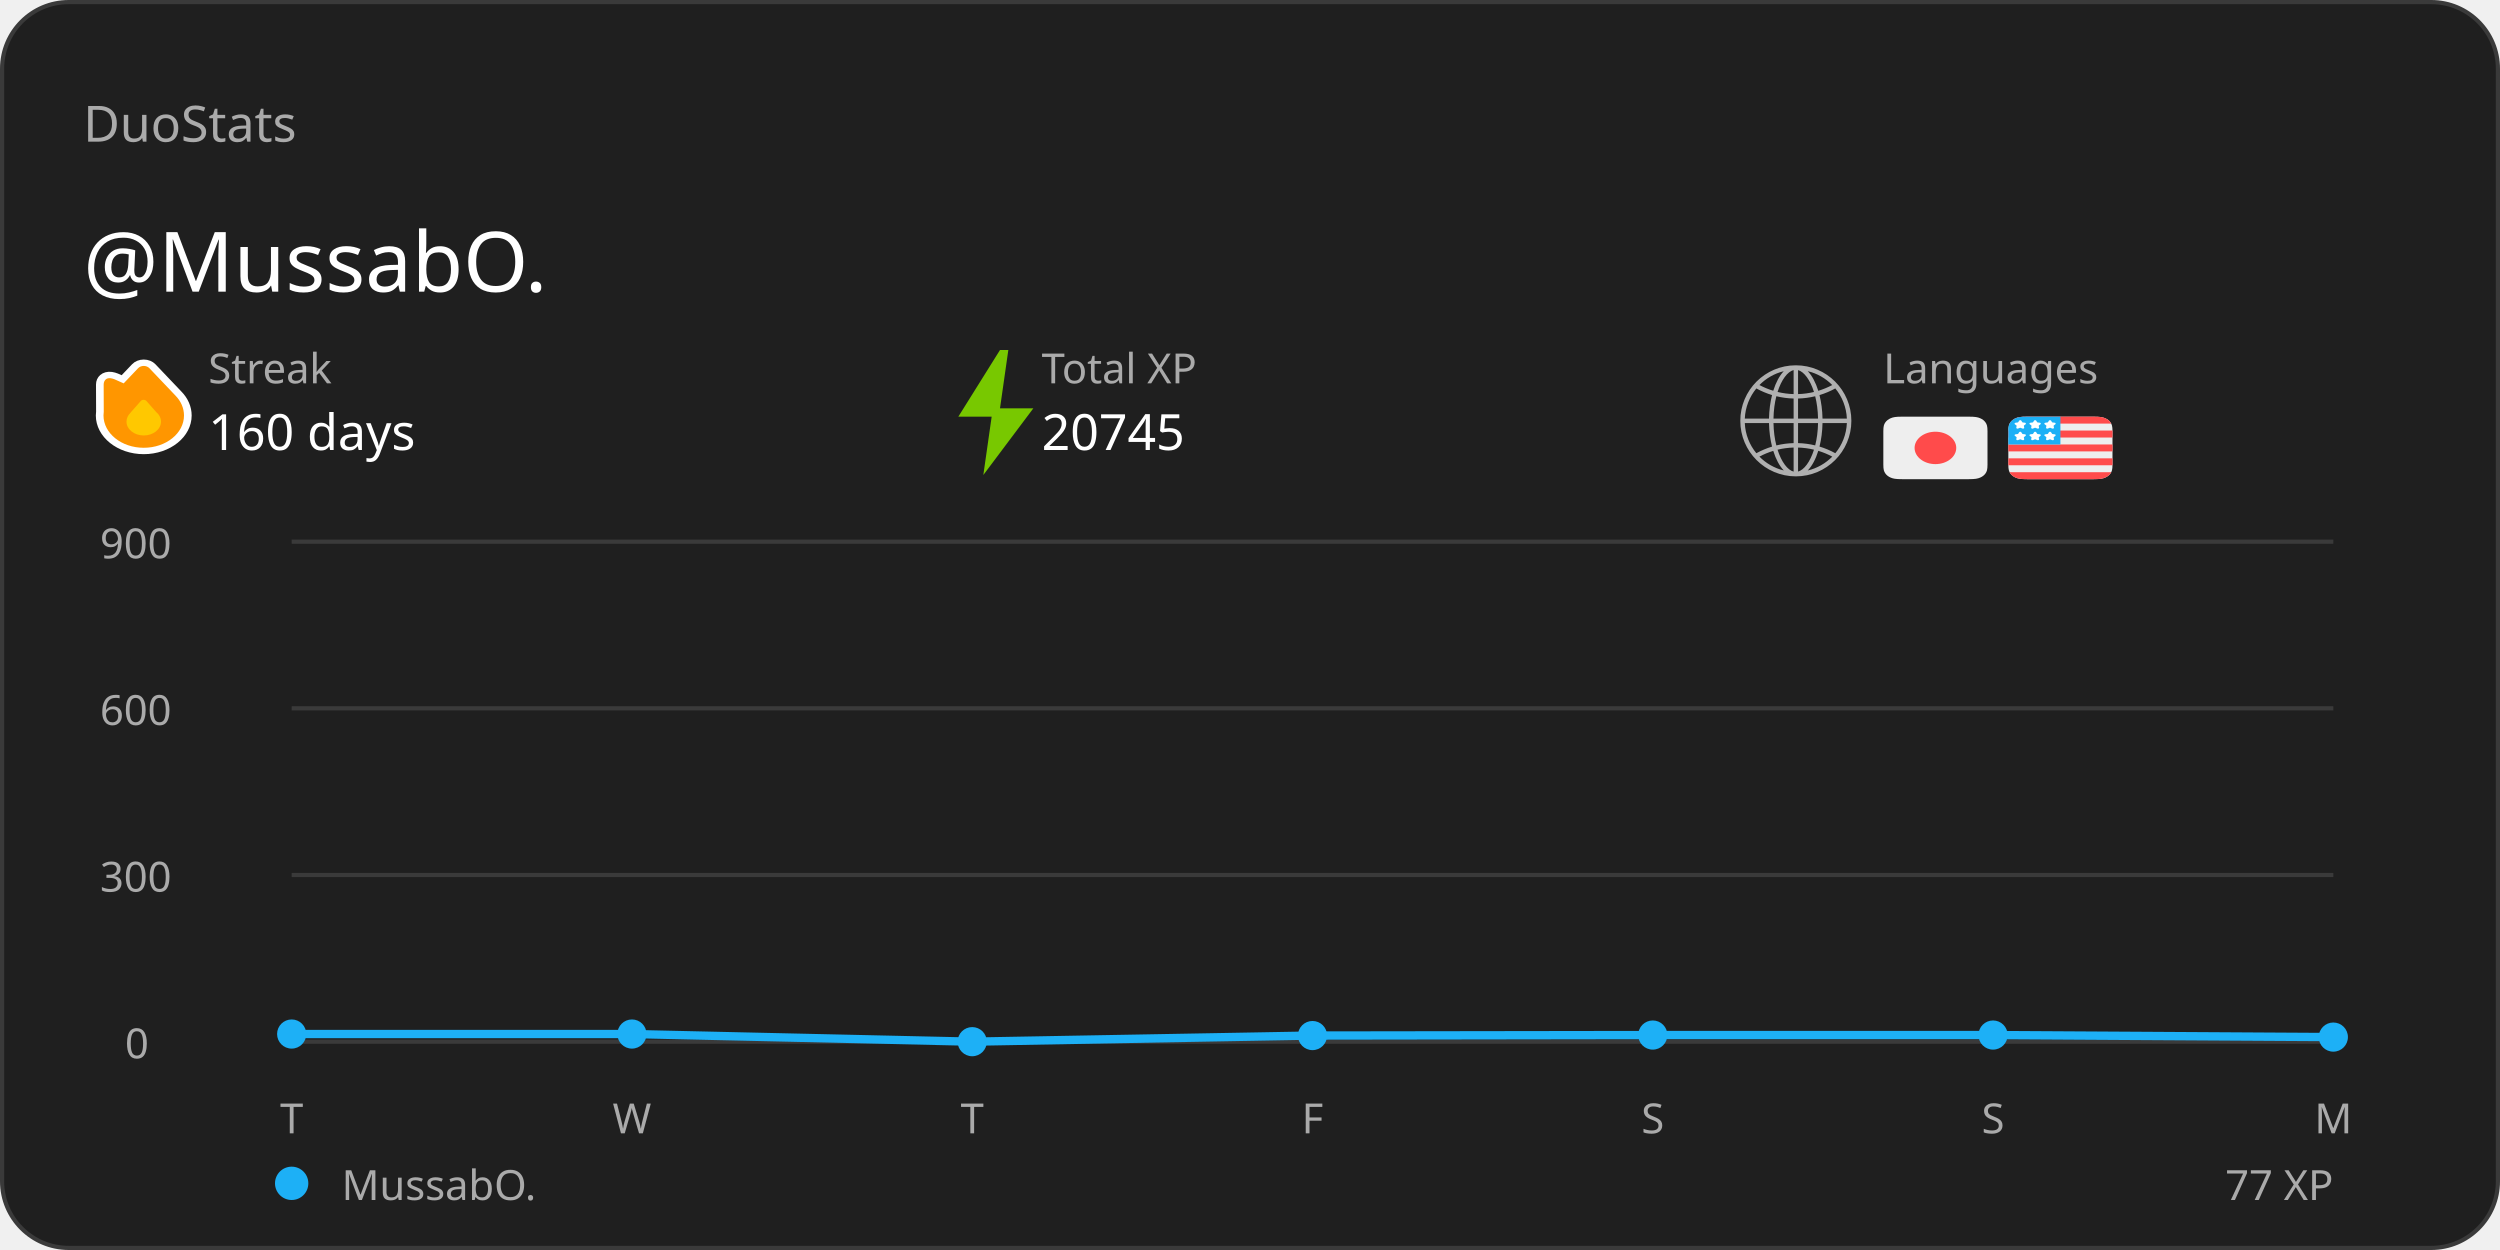
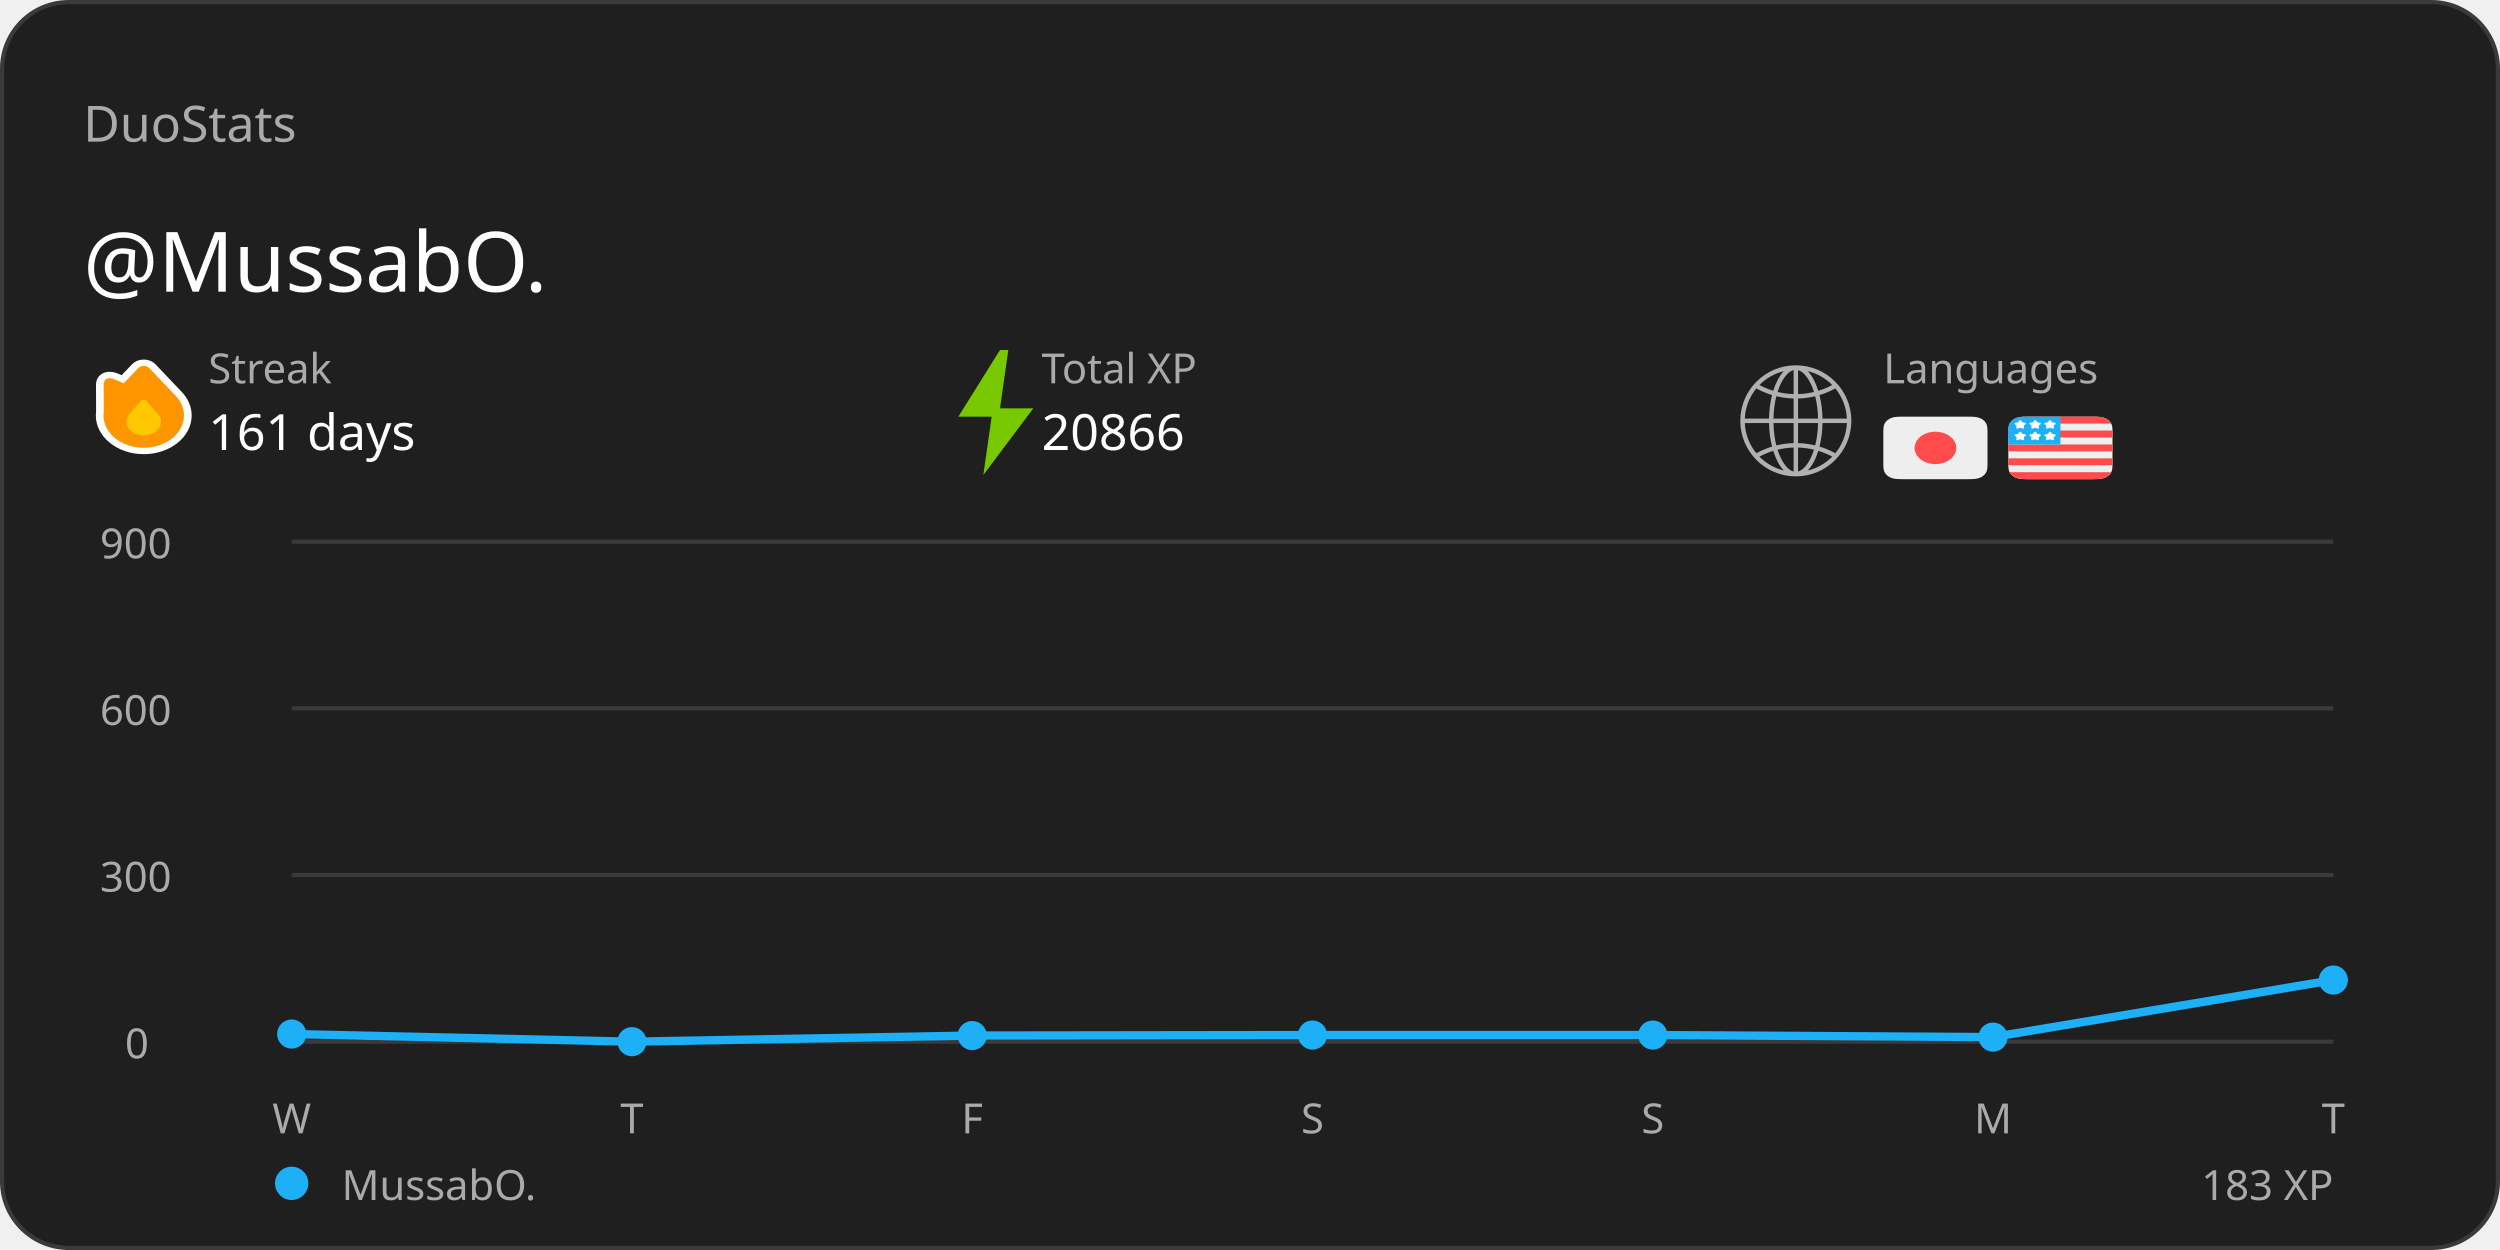
<svg xmlns="http://www.w3.org/2000/svg" width="600" height="300" viewBox="0 0 600 300">
  <rect x="0.5" y="0.5" width="599" height="299" rx="16" fill="#1F1F1F" stroke="#3A3A3A" />
  <text x="20" y="34" fill="#AAAAAA" font-size="12" font-family="DIN Round Pro, system-ui, sans-serif">DuoStats</text>
  <text x="20" y="70" fill="#FFFFFF" font-size="20" font-family="DIN Round Pro, system-ui, sans-serif">@MussabO.</text>
  <g transform="translate(23, 86) scale(0.92, 0.7666667)">
    <g id="Page-1" stroke="none" stroke-width="1" fill="none" fill-rule="evenodd">
      <g id="streak" transform="translate(1, 1)" fill-rule="nonzero">
        <g id="Group" fill="#FF9600" stroke="#FFFFFF" stroke-width="2">
          <path d="M0.068,15.675 L0.044,7.216 C0.039,5.334 1.25,3.942 3.056,4.246 C3.413,4.306 3.998,4.491 4.306,4.656 L5.997,5.561 L9.247,1.464 C9.793,0.776 10.622,0.376 11.5,0.376 C12.378,0.376 13.207,0.776 13.753,1.464 L20.523,10 C22.123,11.939 22.999,14.375 23,16.889 C23,23.034 17.843,28 11.5,28 C5.157,28 0,23.034 0,16.889 C0,16.481 0.023,16.076 0.068,15.675 Z" id="Path" />
        </g>
        <g id="Group" transform="translate(7, 11)" fill="#FFC800">
          <path d="M1.012,5.077 C1.026,5.04 1.046,5.005 1.069,4.973 L3.719,1.364 C3.893,1.127 4.17,0.987 4.464,0.987 C4.758,0.987 5.035,1.127 5.209,1.364 L7.732,4.8 C8.541,5.595 8.998,6.681 9,7.815 C9,10.208 6.985,12.148 4.5,12.148 C2.015,12.148 0,10.208 0,7.815 C0,6.776 0.38,5.823 1.012,5.077 L1.012,5.077 Z" id="Path" />
        </g>
      </g>
    </g>
  </g>
  <text x="50" y="92" fill="#AAAAAA" font-size="10" font-family="DIN Round Pro, system-ui, sans-serif">Streak</text>
-   <text x="50" y="108" fill="#FFFFFF" font-size="12" font-family="DIN Round Pro, system-ui, sans-serif">160 days</text>
+   <text x="50" y="108" fill="#FFFFFF" font-size="12" font-family="DIN Round Pro, system-ui, sans-serif">161 days</text>
  <path d="M240 84 230 100h8l-2 14 12-16h-8l2-14z" fill="#78C800" />
  <text x="250" y="92" fill="#AAAAAA" font-size="10" font-family="DIN Round Pro, system-ui, sans-serif">Total XP</text>
-   <text x="250" y="108" fill="#FFFFFF" font-size="12" font-family="DIN Round Pro, system-ui, sans-serif">20745</text>
+   <text x="250" y="108" fill="#FFFFFF" font-size="12" font-family="DIN Round Pro, system-ui, sans-serif">20866</text>
  <g transform="translate(415, 85) scale(1.0, 1.0)">
    <g id="SVGRepo_bgCarrier" stroke-width="0" />
    <g id="SVGRepo_tracerCarrier" stroke-linecap="round" stroke-linejoin="round" />
    <g id="SVGRepo_iconCarrier">
      <g id="icomoon-ignore"> </g>
      <path d="M16 2.672c-0.004 0-0.007 0-0.011 0-0.002 0-0.003 0-0.005 0-0.005 0-0.010 0.001-0.016 0.001-7.347 0.017-13.296 5.977-13.296 13.327 0 7.348 5.949 13.309 13.296 13.327 0.005 0 0.010 0.001 0.016 0.001 0.002 0 0.004 0 0.005 0 0.004 0 0.008 0 0.011 0 7.36 0 13.328-5.968 13.328-13.328s-5.968-13.328-13.328-13.328zM16.533 10.648c1.413-0.039 2.788-0.225 4.112-0.548 0.399 1.571 0.647 3.382 0.686 5.367h-4.798v-4.819zM16.533 9.582v-5.759c1.437 0.398 2.893 2.314 3.821 5.252-1.231 0.297-2.509 0.47-3.821 0.507zM15.467 3.81v5.772c-1.323-0.037-2.611-0.213-3.852-0.515 0.936-2.956 2.405-4.879 3.852-5.256zM15.467 10.647v4.82h-4.831c0.039-1.988 0.287-3.801 0.687-5.373 1.334 0.326 2.72 0.515 4.144 0.553zM9.563 15.467h-5.811c0.118-2.741 1.139-5.252 2.773-7.241 1.187 0.654 2.446 1.189 3.766 1.589-0.431 1.7-0.689 3.617-0.728 5.652zM9.563 16.533c0.039 2.034 0.297 3.951 0.728 5.651-1.319 0.401-2.579 0.936-3.766 1.59-1.635-1.989-2.656-4.5-2.773-7.241h5.811zM10.636 16.533h4.831v4.814c-1.424 0.038-2.81 0.228-4.145 0.555-0.399-1.571-0.647-3.383-0.686-5.369zM15.467 22.412v5.778c-1.448-0.378-2.919-2.303-3.854-5.263 1.241-0.302 2.53-0.478 3.854-0.515zM16.533 28.178v-5.765c1.313 0.038 2.591 0.211 3.822 0.508-0.928 2.941-2.384 4.86-3.822 5.257zM16.533 21.347v-4.814h4.798c-0.039 1.983-0.286 3.791-0.684 5.361-1.325-0.323-2.7-0.51-4.113-0.548zM22.404 16.533h5.845c-0.118 2.741-1.138 5.251-2.773 7.24-1.197-0.658-2.467-1.197-3.797-1.599 0.43-1.698 0.687-3.611 0.726-5.64zM22.404 15.467c-0.039-2.033-0.297-3.946-0.727-5.646 1.33-0.402 2.599-0.94 3.795-1.598 1.636 1.989 2.658 4.501 2.776 7.244h-5.845zM24.738 7.409c-1.061 0.564-2.18 1.031-3.35 1.385-0.623-2.005-1.498-3.642-2.533-4.717 2.27 0.545 4.297 1.719 5.883 3.332zM13.103 4.087c-1.029 1.073-1.9 2.702-2.521 4.697-1.158-0.353-2.268-0.815-3.319-1.375 1.575-1.602 3.587-2.774 5.84-3.322zM7.259 24.587c1.052-0.561 2.163-1.024 3.322-1.377 0.621 1.997 1.492 3.629 2.522 4.702-2.255-0.549-4.268-1.721-5.844-3.326zM18.855 27.922c1.036-1.075 1.911-2.712 2.535-4.721 1.17 0.355 2.29 0.82 3.351 1.387-1.586 1.614-3.614 2.791-5.886 3.334z" fill="#b0b0b0"> </path>
    </g>
  </g>
  <text x="452" y="92" fill="#AAAAAA" font-size="10" font-family="DIN Round Pro, system-ui, sans-serif">Languages</text>
  <g transform="translate(452, 100) scale(0.3571429, 0.2777778)">
    <g clip-path="url(#clip0_129_1008)">
      <path fill-rule="evenodd" clip-rule="evenodd" d="M12.563 0H57.437C61.805 0 63.389 0.455 64.987 1.309C66.584 2.163 67.837 3.416 68.691 5.013C69.545 6.61 70 8.195 70 12.563V41.437C70 45.805 69.545 47.389 68.691 48.986C67.837 50.584 66.584 51.837 64.987 52.691C63.389 53.545 61.805 54 57.437 54H12.563C8.195 54 6.61 53.545 5.013 52.691C3.416 51.837 2.163 50.584 1.309 48.986C0.455 47.389 0 45.805 0 41.437V12.563C0 8.195 0.455 6.61 1.309 5.013C2.163 3.416 3.416 2.163 5.013 1.309C6.61 0.455 8.195 0 12.563 0Z" fill="#EEEEEE" />
      <path d="M35 41C42.732 41 49 34.732 49 27C49 19.268 42.732 13 35 13C27.268 13 21 19.268 21 27C21 34.732 27.268 41 35 41Z" fill="#FF4B4B" />
    </g>
    <defs>
      <clipPath id="clip0_129_1008">
        <rect width="70" height="54" fill="white" />
      </clipPath>
    </defs>
  </g>
  <g transform="translate(482, 100) scale(0.3571429, 0.2777778)">
    <g clip-path="url(#clip0_129_593)">
      <path fill-rule="evenodd" clip-rule="evenodd" d="M12.563 0H57.437C61.805 0 63.389 0.455 64.987 1.309C66.584 2.163 67.837 3.416 68.691 5.013C69.545 6.61 70 8.195 70 12.563V41.437C70 45.805 69.545 47.389 68.691 48.986C67.837 50.584 66.584 51.837 64.987 52.691C63.389 53.545 61.805 54 57.437 54H12.563C8.195 54 6.61 53.545 5.013 52.691C3.416 51.837 2.163 50.584 1.309 48.986C0.455 47.389 0 45.805 0 41.437V12.563C0 8.195 0.455 6.61 1.309 5.013C2.163 3.416 3.416 2.163 5.013 1.309C6.61 0.455 8.195 0 12.563 0Z" fill="#EEEEEE" />
      <path fill-rule="evenodd" clip-rule="evenodd" d="M12.563 0H57.437C61.805 0 63.389 0.455 64.987 1.309C66.584 2.163 67.837 3.416 68.691 5.013C68.863 5.335 69.019 5.656 69.158 6H0.842C0.981 5.656 1.137 5.335 1.309 5.013C2.163 3.416 3.416 2.163 5.013 1.309C6.61 0.455 8.195 0 12.563 0Z" fill="#FF4B4B" />
      <path fill-rule="evenodd" clip-rule="evenodd" d="M69.997 12C69.999 12.182 70 12.37 70 12.563V18H0V12.563C0 12.37 0.001 12.182 0.003 12H69.997Z" fill="#FF4B4B" />
      <path fill-rule="evenodd" clip-rule="evenodd" d="M70 24V30H0V24H70Z" fill="#FF4B4B" />
      <path fill-rule="evenodd" clip-rule="evenodd" d="M70 41.437C70 41.63 69.999 41.818 69.997 42H0.003C0.001 41.818 0 41.63 0 41.437V36H70V41.437Z" fill="#FF4B4B" />
      <path fill-rule="evenodd" clip-rule="evenodd" d="M69.158 48C69.019 48.344 68.863 48.665 68.691 48.986C67.837 50.584 66.584 51.837 64.987 52.691C63.389 53.545 61.805 54 57.437 54H12.563C8.195 54 6.61 53.545 5.013 52.691C3.416 51.837 2.163 50.584 1.309 48.986C1.137 48.665 0.981 48.344 0.842 48H69.158Z" fill="#FF4B4B" />
      <path fill-rule="evenodd" clip-rule="evenodd" d="M12.563 0H35V24H0V12.563C0 8.195 0.455 6.61 1.309 5.013C2.163 3.416 3.416 2.163 5.013 1.309C6.61 0.455 8.195 0 12.563 0Z" fill="#1CB0F6" />
      <path d="M27.806 9.602L26.531 10.273C26.13 10.483 25.635 10.329 25.424 9.929C25.341 9.769 25.312 9.586 25.342 9.409L25.586 7.988C25.609 7.853 25.564 7.715 25.466 7.62L24.434 6.614C24.11 6.298 24.103 5.779 24.419 5.455C24.545 5.326 24.71 5.242 24.888 5.216L26.314 5.009C26.45 4.989 26.567 4.904 26.628 4.781L27.266 3.489C27.466 3.083 27.957 2.916 28.363 3.117C28.525 3.196 28.655 3.327 28.735 3.489L29.373 4.781C29.434 4.904 29.551 4.989 29.687 5.009L31.113 5.216C31.561 5.281 31.871 5.697 31.806 6.145C31.78 6.323 31.696 6.488 31.567 6.614L30.535 7.62C30.437 7.715 30.392 7.853 30.415 7.988L30.659 9.409C30.735 9.855 30.436 10.278 29.99 10.355C29.812 10.385 29.629 10.356 29.47 10.273L28.194 9.602C28.073 9.538 27.928 9.538 27.806 9.602Z" fill="white" />
      <path d="M27.806 19.602L26.531 20.273C26.13 20.483 25.635 20.329 25.424 19.929C25.341 19.769 25.312 19.587 25.342 19.409L25.586 17.988C25.609 17.853 25.564 17.715 25.466 17.62L24.434 16.614C24.11 16.298 24.103 15.779 24.419 15.455C24.545 15.326 24.71 15.242 24.888 15.216L26.314 15.009C26.45 14.989 26.567 14.904 26.628 14.781L27.266 13.489C27.466 13.083 27.957 12.916 28.363 13.117C28.525 13.196 28.655 13.327 28.735 13.489L29.373 14.781C29.434 14.904 29.551 14.989 29.687 15.009L31.113 15.216C31.561 15.281 31.871 15.697 31.806 16.145C31.78 16.323 31.696 16.488 31.567 16.614L30.535 17.62C30.437 17.715 30.392 17.853 30.415 17.988L30.659 19.409C30.735 19.855 30.436 20.278 29.99 20.355C29.812 20.385 29.629 20.356 29.47 20.273L28.194 19.602C28.073 19.538 27.928 19.538 27.806 19.602Z" fill="white" />
      <path d="M17.806 9.602L16.531 10.273C16.13 10.483 15.635 10.329 15.425 9.929C15.341 9.769 15.312 9.586 15.342 9.409L15.586 7.988C15.609 7.853 15.564 7.715 15.466 7.62L14.434 6.614C14.11 6.298 14.103 5.779 14.419 5.455C14.545 5.326 14.71 5.242 14.888 5.216L16.314 5.009C16.45 4.989 16.567 4.904 16.628 4.781L17.266 3.489C17.466 3.083 17.957 2.916 18.363 3.117C18.525 3.196 18.655 3.327 18.735 3.489L19.373 4.781C19.434 4.904 19.551 4.989 19.687 5.009L21.113 5.216C21.561 5.281 21.871 5.697 21.806 6.145C21.78 6.323 21.696 6.488 21.567 6.614L20.535 7.62C20.437 7.715 20.392 7.853 20.415 7.988L20.659 9.409C20.735 9.855 20.436 10.278 19.99 10.355C19.812 10.385 19.629 10.356 19.47 10.273L18.194 9.602C18.073 9.538 17.928 9.538 17.806 9.602Z" fill="white" />
      <path d="M17.806 19.602L16.531 20.273C16.13 20.483 15.635 20.329 15.425 19.929C15.341 19.769 15.312 19.587 15.342 19.409L15.586 17.988C15.609 17.853 15.564 17.715 15.466 17.62L14.434 16.614C14.11 16.298 14.103 15.779 14.419 15.455C14.545 15.326 14.71 15.242 14.888 15.216L16.314 15.009C16.45 14.989 16.567 14.904 16.628 14.781L17.266 13.489C17.466 13.083 17.957 12.916 18.363 13.117C18.525 13.196 18.655 13.327 18.735 13.489L19.373 14.781C19.434 14.904 19.551 14.989 19.687 15.009L21.113 15.216C21.561 15.281 21.871 15.697 21.806 16.145C21.78 16.323 21.696 16.488 21.567 16.614L20.535 17.62C20.437 17.715 20.392 17.853 20.415 17.988L20.659 19.409C20.735 19.855 20.436 20.278 19.99 20.355C19.812 20.385 19.629 20.356 19.47 20.273L18.194 19.602C18.073 19.538 17.928 19.538 17.806 19.602Z" fill="white" />
      <path d="M7.807 9.602L6.531 10.273C6.13 10.483 5.635 10.329 5.424 9.929C5.341 9.769 5.312 9.586 5.342 9.409L5.586 7.988C5.609 7.853 5.564 7.715 5.466 7.62L4.434 6.614C4.11 6.298 4.103 5.779 4.419 5.455C4.545 5.326 4.71 5.242 4.888 5.216L6.314 5.009C6.45 4.989 6.567 4.904 6.628 4.781L7.266 3.489C7.466 3.083 7.957 2.916 8.363 3.117C8.525 3.196 8.655 3.327 8.735 3.489L9.373 4.781C9.434 4.904 9.551 4.989 9.687 5.009L11.113 5.216C11.561 5.281 11.871 5.697 11.806 6.145C11.78 6.323 11.696 6.488 11.567 6.614L10.535 7.62C10.437 7.715 10.392 7.853 10.415 7.988L10.659 9.409C10.735 9.855 10.436 10.278 9.99 10.355C9.812 10.385 9.629 10.356 9.47 10.273L8.194 9.602C8.073 9.538 7.928 9.538 7.807 9.602Z" fill="white" />
      <path d="M7.807 19.602L6.531 20.273C6.13 20.483 5.635 20.329 5.424 19.929C5.341 19.769 5.312 19.587 5.342 19.409L5.586 17.988C5.609 17.853 5.564 17.715 5.466 17.62L4.434 16.614C4.11 16.298 4.103 15.779 4.419 15.455C4.545 15.326 4.71 15.242 4.888 15.216L6.314 15.009C6.45 14.989 6.567 14.904 6.628 14.781L7.266 13.489C7.466 13.083 7.957 12.916 8.363 13.117C8.525 13.196 8.655 13.327 8.735 13.489L9.373 14.781C9.434 14.904 9.551 14.989 9.687 15.009L11.113 15.216C11.561 15.281 11.871 15.697 11.806 16.145C11.78 16.323 11.696 16.488 11.567 16.614L10.535 17.62C10.437 17.715 10.392 17.853 10.415 17.988L10.659 19.409C10.735 19.855 10.436 20.278 9.99 20.355C9.812 20.385 9.629 20.356 9.47 20.273L8.194 19.602C8.073 19.538 7.928 19.538 7.807 19.602Z" fill="white" />
    </g>
    <defs>
      <clipPath id="clip0_129_593">
        <rect width="70" height="54" fill="white" />
      </clipPath>
    </defs>
  </g>
  <g stroke="#3A3A3A" stroke-width="1">
    <line x1="70" y1="250" x2="560" y2="250" />
    <line x1="70" y1="210" x2="560" y2="210" />
    <line x1="70" y1="170" x2="560" y2="170" />
    <line x1="70" y1="130" x2="560" y2="130" />
  </g>
  <g fill="#AAAAAA" font-size="10" font-family="DIN Round Pro, system-ui, sans-serif">
    <text x="30" y="254">0</text>
    <text x="24" y="214">300</text>
    <text x="24" y="174">600</text>
    <text x="24" y="134">900</text>
  </g>
-   <polyline points="70.0,248.167 151.667,248.167 233.333,250.0 315.0,248.533 396.667,248.411 478.333,248.411 560.0,248.9" fill="none" stroke="#1DB0F6" stroke-width="2" stroke-linecap="round" stroke-linejoin="round" />
+   <polyline points="70.0,248.167 151.667,250.0 233.333,248.533 315.0,248.411 396.667,248.411 478.333,248.9 560.0,235.211" fill="none" stroke="#1DB0F6" stroke-width="2" stroke-linecap="round" stroke-linejoin="round" />
  <circle cx="70.0" cy="248.167" r="3.5" fill="#1DB0F6" />
-   <circle cx="151.667" cy="248.167" r="3.5" fill="#1DB0F6" />
-   <circle cx="233.333" cy="250.0" r="3.5" fill="#1DB0F6" />
-   <circle cx="315.0" cy="248.533" r="3.5" fill="#1DB0F6" />
+   <circle cx="151.667" cy="250.0" r="3.5" fill="#1DB0F6" />
+   <circle cx="233.333" cy="248.533" r="3.5" fill="#1DB0F6" />
+   <circle cx="315.0" cy="248.411" r="3.5" fill="#1DB0F6" />
  <circle cx="396.667" cy="248.411" r="3.5" fill="#1DB0F6" />
-   <circle cx="478.333" cy="248.411" r="3.5" fill="#1DB0F6" />
-   <circle cx="560.0" cy="248.9" r="3.5" fill="#1DB0F6" />
-   <text x="70.0" y="272" fill="#AAAAAA" font-size="10" text-anchor="middle" font-family="DIN Round Pro, system-ui, sans-serif">T</text>
-   <text x="151.667" y="272" fill="#AAAAAA" font-size="10" text-anchor="middle" font-family="DIN Round Pro, system-ui, sans-serif">W</text>
-   <text x="233.333" y="272" fill="#AAAAAA" font-size="10" text-anchor="middle" font-family="DIN Round Pro, system-ui, sans-serif">T</text>
-   <text x="315.0" y="272" fill="#AAAAAA" font-size="10" text-anchor="middle" font-family="DIN Round Pro, system-ui, sans-serif">F</text>
+   <circle cx="478.333" cy="248.9" r="3.5" fill="#1DB0F6" />
+   <circle cx="560.0" cy="235.211" r="3.5" fill="#1DB0F6" />
+   <text x="70.0" y="272" fill="#AAAAAA" font-size="10" text-anchor="middle" font-family="DIN Round Pro, system-ui, sans-serif">W</text>
+   <text x="151.667" y="272" fill="#AAAAAA" font-size="10" text-anchor="middle" font-family="DIN Round Pro, system-ui, sans-serif">T</text>
+   <text x="233.333" y="272" fill="#AAAAAA" font-size="10" text-anchor="middle" font-family="DIN Round Pro, system-ui, sans-serif">F</text>
+   <text x="315.0" y="272" fill="#AAAAAA" font-size="10" text-anchor="middle" font-family="DIN Round Pro, system-ui, sans-serif">S</text>
  <text x="396.667" y="272" fill="#AAAAAA" font-size="10" text-anchor="middle" font-family="DIN Round Pro, system-ui, sans-serif">S</text>
-   <text x="478.333" y="272" fill="#AAAAAA" font-size="10" text-anchor="middle" font-family="DIN Round Pro, system-ui, sans-serif">S</text>
-   <text x="560.0" y="272" fill="#AAAAAA" font-size="10" text-anchor="middle" font-family="DIN Round Pro, system-ui, sans-serif">M</text>
+   <text x="478.333" y="272" fill="#AAAAAA" font-size="10" text-anchor="middle" font-family="DIN Round Pro, system-ui, sans-serif">M</text>
+   <text x="560.0" y="272" fill="#AAAAAA" font-size="10" text-anchor="middle" font-family="DIN Round Pro, system-ui, sans-serif">T</text>
  <circle cx="70" cy="284" r="4" fill="#1DB0F6" />
  <text x="82" y="288" fill="#AAAAAA" font-size="10" font-family="DIN Round Pro, system-ui, sans-serif">MussabO.</text>
-   <text x="560" y="288" fill="#AAAAAA" font-size="10" text-anchor="end" font-family="DIN Round Pro, system-ui, sans-serif">77 XP</text>
+   <text x="560" y="288" fill="#AAAAAA" font-size="10" text-anchor="end" font-family="DIN Round Pro, system-ui, sans-serif">183 XP</text>
</svg>
